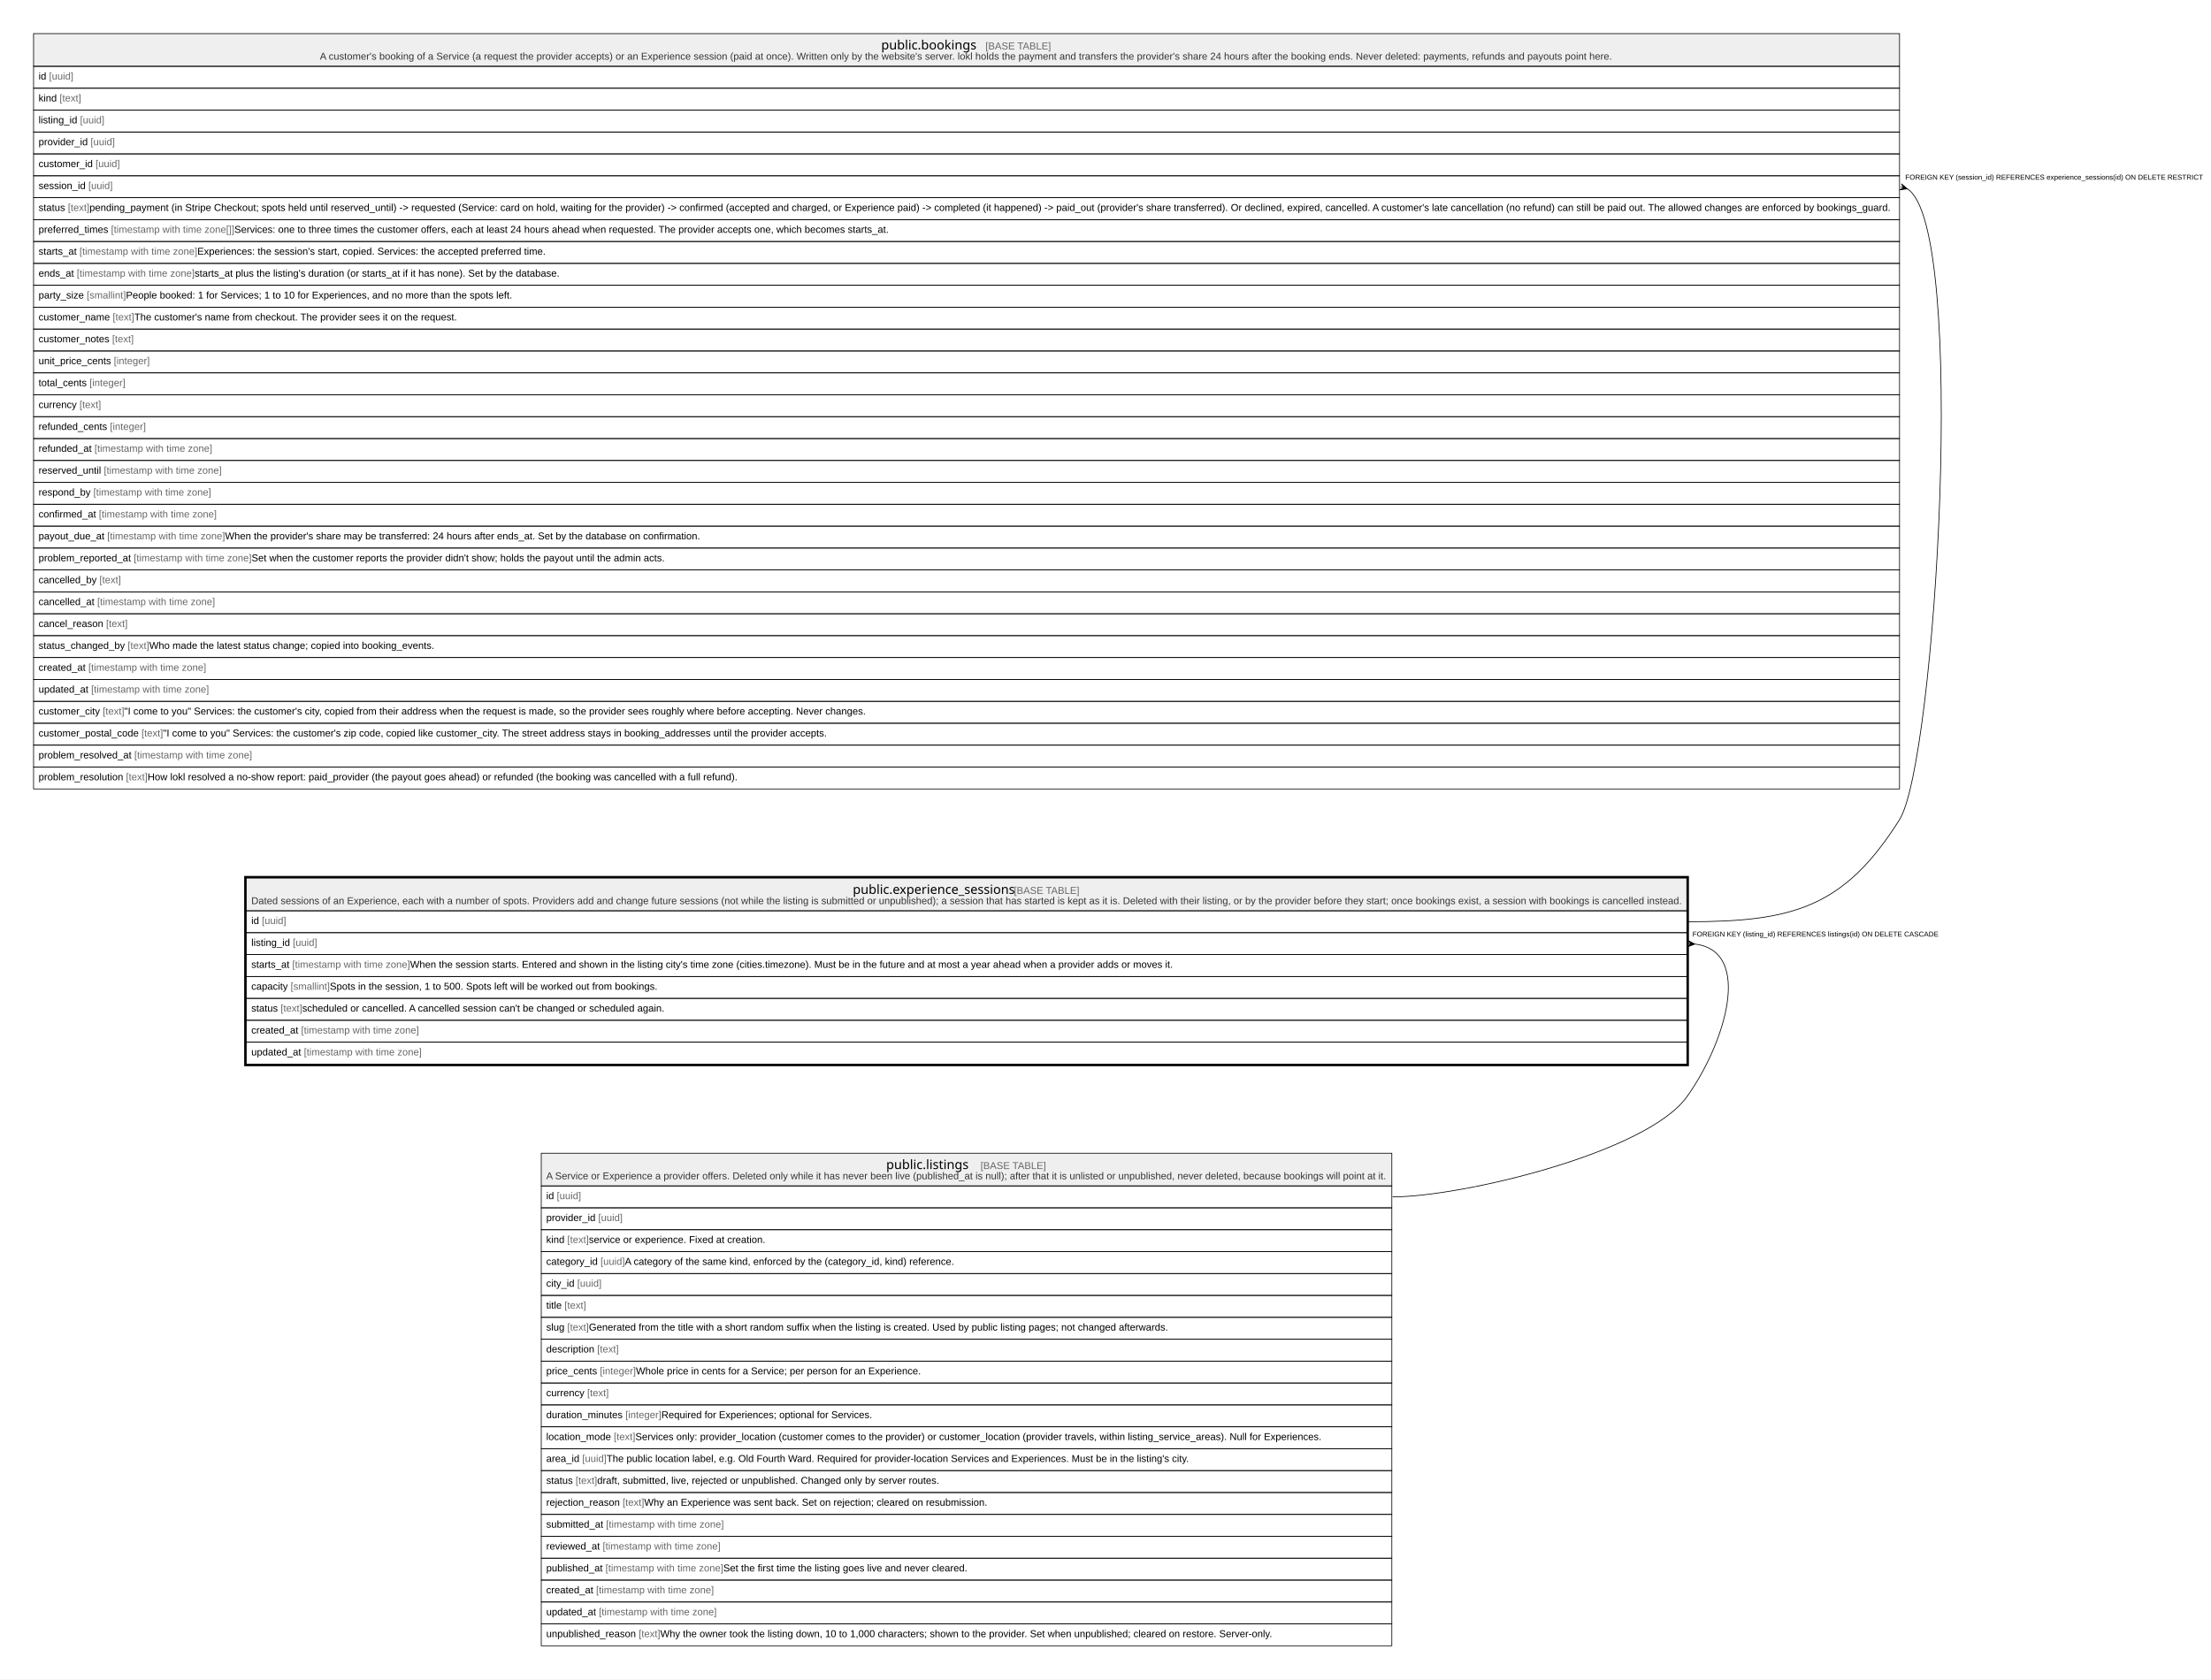
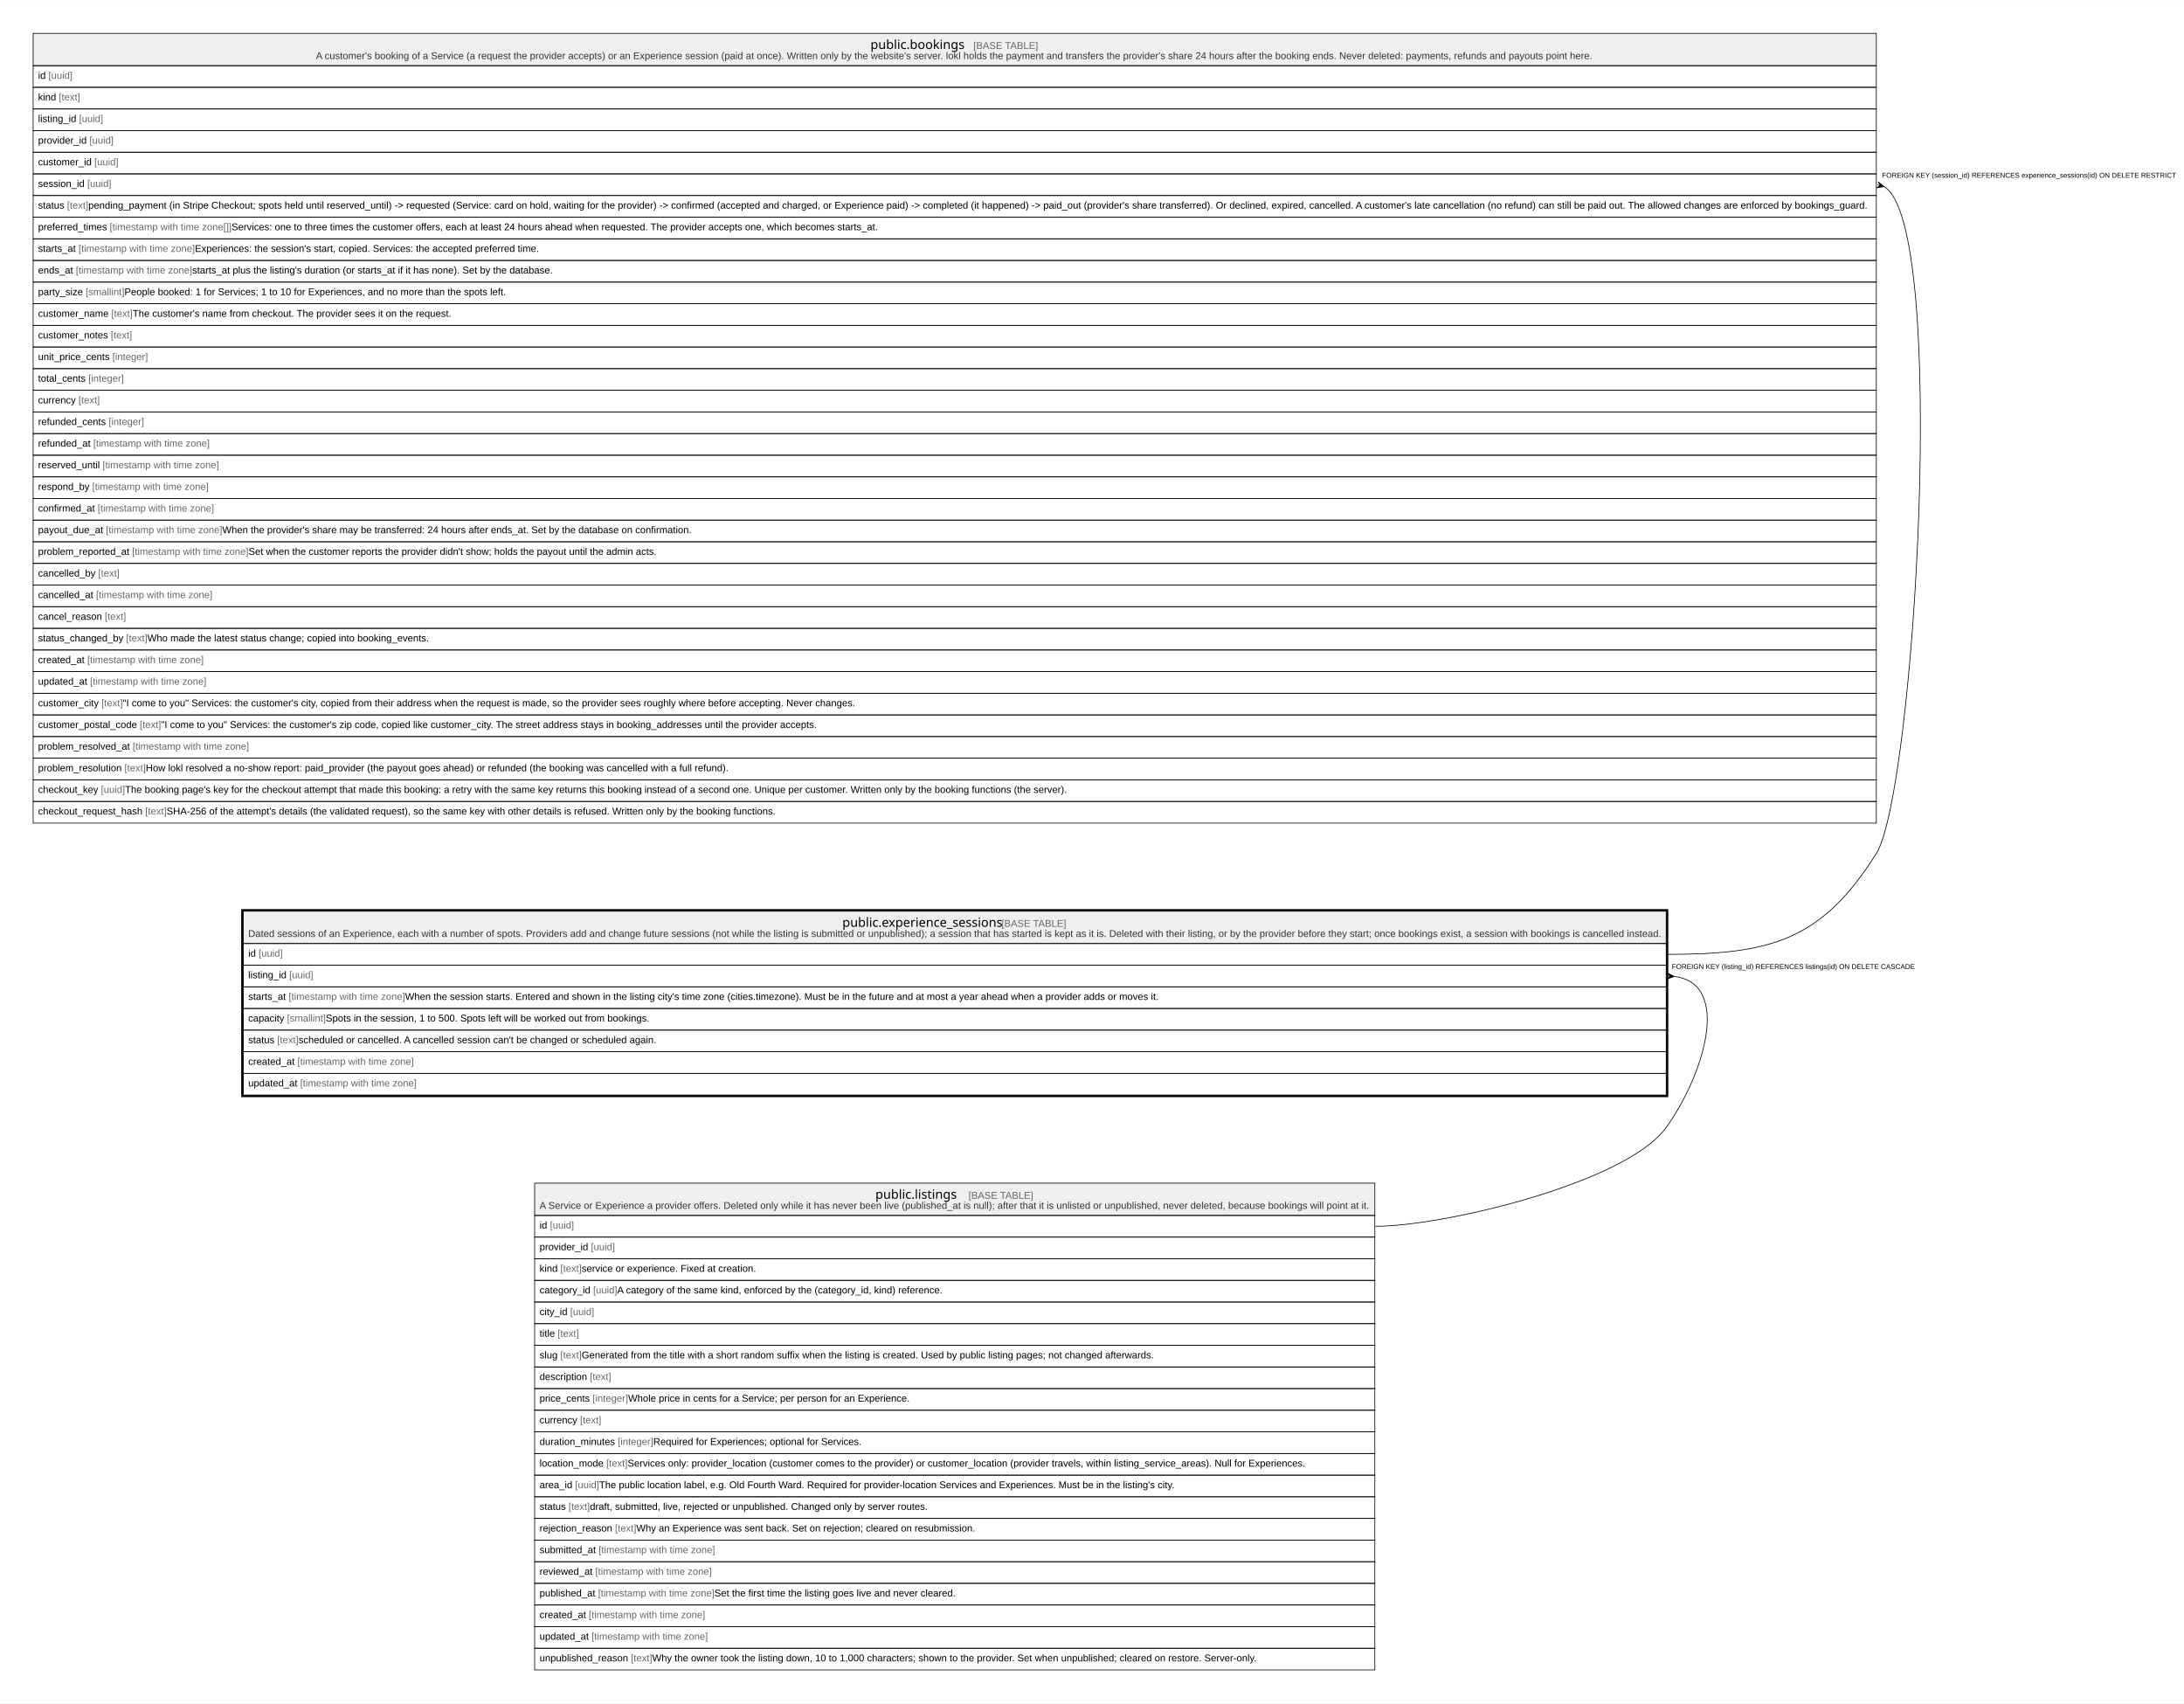
- <svg xmlns="http://www.w3.org/2000/svg" width="3109pt" height="2362pt" viewBox="0.00 0.00 3109.21 2362.00">
-   <g id="graph0" class="graph" transform="scale(1 1) rotate(0) translate(4 2358)">
-     <polygon fill="white" stroke="none" points="-4,4 -4,-2358 3105.21,-2358 3105.21,4 -4,4" />
+ <svg xmlns="http://www.w3.org/2000/svg" width="3109pt" height="2424pt" viewBox="0.00 0.00 3109.21 2423.60">
+   <g id="graph0" class="graph" transform="scale(1 1) rotate(0) translate(4 2419.6)">
+     <polygon fill="white" stroke="none" points="-4,4 -4,-2419.6 3105.21,-2419.6 3105.21,4 -4,4" />
    <g id="node1" class="node">
      <polygon fill="#efefef" stroke="none" points="342.39,-1077 342.39,-1123 2368.02,-1123 2368.02,-1077 342.39,-1077" />
      <polygon fill="none" stroke="black" points="342.39,-1077 342.39,-1123 2368.02,-1123 2368.02,-1077 342.39,-1077" />
      <text text-anchor="start" x="1195.24" y="-1100.8" font-family="Arial Bold" font-size="18.00">public.experience_sessions</text>
      <text text-anchor="start" x="1390.68" y="-1100.8" font-family="Arial" font-size="14.00">    </text>
      <text text-anchor="start" x="1421.8" y="-1100.8" font-family="Arial" font-size="14.00" fill="#666666">[BASE TABLE]</text>
      <text text-anchor="start" x="349.39" y="-1086.4" font-family="Arial" font-size="14.00" fill="#333333">Dated sessions of an Experience, each with a number of spots. Providers add and change future sessions (not while the listing is submitted or unpublished); a session that has started is kept as it is. Deleted with their listing, or by the provider before they start; once bookings exist, a session with bookings is cancelled instead.</text>
      <polygon fill="none" stroke="black" points="342.39,-1046.2 342.39,-1077 2368.02,-1077 2368.02,-1046.2 342.39,-1046.2" />
      <text text-anchor="start" x="349.39" y="-1058.4" font-family="Arial" font-size="14.00">id </text>
      <text text-anchor="start" x="364.17" y="-1058.4" font-family="Arial" font-size="14.00" fill="#666666">[uuid]</text>
      <polygon fill="none" stroke="black" points="342.39,-1015.4 342.39,-1046.2 2368.02,-1046.2 2368.02,-1015.4 342.39,-1015.4" />
      <text text-anchor="start" x="349.39" y="-1027.6" font-family="Arial" font-size="14.00">listing_id </text>
      <text text-anchor="start" x="407.75" y="-1027.6" font-family="Arial" font-size="14.00" fill="#666666">[uuid]</text>
      <polygon fill="none" stroke="black" points="342.39,-984.6 342.39,-1015.4 2368.02,-1015.4 2368.02,-984.6 342.39,-984.6" />
      <text text-anchor="start" x="349.39" y="-996.8" font-family="Arial" font-size="14.00">starts_at </text>
      <text text-anchor="start" x="406.96" y="-996.8" font-family="Arial" font-size="14.00" fill="#666666">[timestamp with time zone]</text>
      <text text-anchor="start" x="572.69" y="-996.8" font-family="Arial" font-size="14.00"> When the session starts. Entered and shown in the listing city's time zone (cities.timezone). Must be in the future and at most a year ahead when a provider adds or moves it.</text>
      <polygon fill="none" stroke="black" points="342.39,-953.8 342.39,-984.6 2368.02,-984.6 2368.02,-953.8 342.39,-953.8" />
      <text text-anchor="start" x="349.39" y="-966" font-family="Arial" font-size="14.00">capacity </text>
      <text text-anchor="start" x="404.63" y="-966" font-family="Arial" font-size="14.00" fill="#666666">[smallint]</text>
      <text text-anchor="start" x="459.87" y="-966" font-family="Arial" font-size="14.00"> Spots in the session, 1 to 500. Spots left will be worked out from bookings.</text>
      <polygon fill="none" stroke="black" points="342.39,-923 342.39,-953.8 2368.02,-953.8 2368.02,-923 342.39,-923" />
      <text text-anchor="start" x="349.39" y="-935.2" font-family="Arial" font-size="14.00">status </text>
      <text text-anchor="start" x="390.63" y="-935.2" font-family="Arial" font-size="14.00" fill="#666666">[text]</text>
      <text text-anchor="start" x="420.97" y="-935.2" font-family="Arial" font-size="14.00"> scheduled or cancelled. A cancelled session can't be changed or scheduled again.</text>
      <polygon fill="none" stroke="black" points="342.39,-892.2 342.39,-923 2368.02,-923 2368.02,-892.2 342.39,-892.2" />
      <text text-anchor="start" x="349.39" y="-904.4" font-family="Arial" font-size="14.00">created_at </text>
      <text text-anchor="start" x="419.43" y="-904.4" font-family="Arial" font-size="14.00" fill="#666666">[timestamp with time zone]</text>
      <polygon fill="none" stroke="black" points="342.39,-861.4 342.39,-892.2 2368.02,-892.2 2368.02,-861.4 342.39,-861.4" />
      <text text-anchor="start" x="349.39" y="-873.6" font-family="Arial" font-size="14.00">updated_at </text>
      <text text-anchor="start" x="423.34" y="-873.6" font-family="Arial" font-size="14.00" fill="#666666">[timestamp with time zone]</text>
      <polygon fill="none" stroke="black" stroke-width="3" points="340.89,-859.9 340.89,-1124.5 2369.52,-1124.5 2369.52,-859.9 340.89,-859.9" />
    </g>
    <g id="node3" class="node">
      <polygon fill="#efefef" stroke="none" points="757.15,-690 757.15,-736 1953.26,-736 1953.26,-690 757.15,-690" />
      <polygon fill="none" stroke="black" points="757.15,-690 757.15,-736 1953.26,-736 1953.26,-690 757.15,-690" />
      <text text-anchor="start" x="1242.21" y="-713.8" font-family="Arial Bold" font-size="18.00">public.listings</text>
      <text text-anchor="start" x="1343.71" y="-713.8" font-family="Arial" font-size="14.00">    </text>
      <text text-anchor="start" x="1374.83" y="-713.8" font-family="Arial" font-size="14.00" fill="#666666">[BASE TABLE]</text>
      <text text-anchor="start" x="764.15" y="-699.4" font-family="Arial" font-size="14.00" fill="#333333">A Service or Experience a provider offers. Deleted only while it has never been live (published_at is null); after that it is unlisted or unpublished, never deleted, because bookings will point at it.</text>
      <polygon fill="none" stroke="black" points="757.15,-659.2 757.15,-690 1953.26,-690 1953.26,-659.2 757.15,-659.2" />
      <text text-anchor="start" x="764.15" y="-671.4" font-family="Arial" font-size="14.00">id </text>
      <text text-anchor="start" x="778.94" y="-671.4" font-family="Arial" font-size="14.00" fill="#666666">[uuid]</text>
      <polygon fill="none" stroke="black" points="757.15,-628.4 757.15,-659.2 1953.26,-659.2 1953.26,-628.4 757.15,-628.4" />
      <text text-anchor="start" x="764.15" y="-640.6" font-family="Arial" font-size="14.00">provider_id </text>
      <text text-anchor="start" x="837.3" y="-640.6" font-family="Arial" font-size="14.00" fill="#666666">[uuid]</text>
      <polygon fill="none" stroke="black" points="757.15,-597.6 757.15,-628.4 1953.26,-628.4 1953.26,-597.6 757.15,-597.6" />
      <text text-anchor="start" x="764.15" y="-609.8" font-family="Arial" font-size="14.00">kind </text>
      <text text-anchor="start" x="793.72" y="-609.8" font-family="Arial" font-size="14.00" fill="#666666">[text]</text>
      <text text-anchor="start" x="824.07" y="-609.8" font-family="Arial" font-size="14.00"> service or experience. Fixed at creation.</text>
      <polygon fill="none" stroke="black" points="757.15,-566.8 757.15,-597.6 1953.26,-597.6 1953.26,-566.8 757.15,-566.8" />
      <text text-anchor="start" x="764.15" y="-579" font-family="Arial" font-size="14.00">category_id </text>
      <text text-anchor="start" x="840.42" y="-579" font-family="Arial" font-size="14.00" fill="#666666">[uuid]</text>
      <text text-anchor="start" x="874.67" y="-579" font-family="Arial" font-size="14.00"> A category of the same kind, enforced by the (category_id, kind) reference.</text>
      <polygon fill="none" stroke="black" points="757.15,-536 757.15,-566.8 1953.26,-566.8 1953.26,-536 757.15,-536" />
      <text text-anchor="start" x="764.15" y="-548.2" font-family="Arial" font-size="14.00">city_id </text>
      <text text-anchor="start" x="807.72" y="-548.2" font-family="Arial" font-size="14.00" fill="#666666">[uuid]</text>
      <polygon fill="none" stroke="black" points="757.15,-505.2 757.15,-536 1953.26,-536 1953.26,-505.2 757.15,-505.2" />
      <text text-anchor="start" x="764.15" y="-517.4" font-family="Arial" font-size="14.00">title </text>
      <text text-anchor="start" x="789.83" y="-517.4" font-family="Arial" font-size="14.00" fill="#666666">[text]</text>
      <polygon fill="none" stroke="black" points="757.15,-474.4 757.15,-505.2 1953.26,-505.2 1953.26,-474.4 757.15,-474.4" />
      <text text-anchor="start" x="764.15" y="-486.6" font-family="Arial" font-size="14.00">slug </text>
      <text text-anchor="start" x="793.72" y="-486.6" font-family="Arial" font-size="14.00" fill="#666666">[text]</text>
      <text text-anchor="start" x="824.07" y="-486.6" font-family="Arial" font-size="14.00"> Generated from the title with a short random suffix when the listing is created. Used by public listing pages; not changed afterwards.</text>
      <polygon fill="none" stroke="black" points="757.15,-443.6 757.15,-474.4 1953.26,-474.4 1953.26,-443.6 757.15,-443.6" />
      <text text-anchor="start" x="764.15" y="-455.8" font-family="Arial" font-size="14.00">description </text>
      <text text-anchor="start" x="835.74" y="-455.8" font-family="Arial" font-size="14.00" fill="#666666">[text]</text>
      <polygon fill="none" stroke="black" points="757.15,-412.8 757.15,-443.6 1953.26,-443.6 1953.26,-412.8 757.15,-412.8" />
      <text text-anchor="start" x="764.15" y="-425" font-family="Arial" font-size="14.00">price_cents </text>
      <text text-anchor="start" x="839.63" y="-425" font-family="Arial" font-size="14.00" fill="#666666">[integer]</text>
      <text text-anchor="start" x="890.22" y="-425" font-family="Arial" font-size="14.00"> Whole price in cents for a Service; per person for an Experience.</text>
      <polygon fill="none" stroke="black" points="757.15,-382 757.15,-412.8 1953.26,-412.8 1953.26,-382 757.15,-382" />
      <text text-anchor="start" x="764.15" y="-394.2" font-family="Arial" font-size="14.00">currency </text>
      <text text-anchor="start" x="821.72" y="-394.2" font-family="Arial" font-size="14.00" fill="#666666">[text]</text>
      <polygon fill="none" stroke="black" points="757.15,-351.2 757.15,-382 1953.26,-382 1953.26,-351.2 757.15,-351.2" />
      <text text-anchor="start" x="764.15" y="-363.4" font-family="Arial" font-size="14.00">duration_minutes </text>
      <text text-anchor="start" x="875.44" y="-363.4" font-family="Arial" font-size="14.00" fill="#666666">[integer]</text>
      <text text-anchor="start" x="926.03" y="-363.4" font-family="Arial" font-size="14.00"> Required for Experiences; optional for Services.</text>
      <polygon fill="none" stroke="black" points="757.15,-320.4 757.15,-351.2 1953.26,-351.2 1953.26,-320.4 757.15,-320.4" />
      <text text-anchor="start" x="764.15" y="-332.6" font-family="Arial" font-size="14.00">location_mode </text>
      <text text-anchor="start" x="859.1" y="-332.6" font-family="Arial" font-size="14.00" fill="#666666">[text]</text>
      <text text-anchor="start" x="889.45" y="-332.6" font-family="Arial" font-size="14.00"> Services only: provider_location (customer comes to the provider) or customer_location (provider travels, within listing_service_areas). Null for Experiences.</text>
      <polygon fill="none" stroke="black" points="757.15,-289.6 757.15,-320.4 1953.26,-320.4 1953.26,-289.6 757.15,-289.6" />
      <text text-anchor="start" x="764.15" y="-301.8" font-family="Arial" font-size="14.00">area_id </text>
      <text text-anchor="start" x="814.74" y="-301.8" font-family="Arial" font-size="14.00" fill="#666666">[uuid]</text>
      <text text-anchor="start" x="848.99" y="-301.8" font-family="Arial" font-size="14.00"> The public location label, e.g. Old Fourth Ward. Required for provider-location Services and Experiences. Must be in the listing's city.</text>
      <polygon fill="none" stroke="black" points="757.15,-258.8 757.15,-289.6 1953.26,-289.6 1953.26,-258.8 757.15,-258.8" />
      <text text-anchor="start" x="764.15" y="-271" font-family="Arial" font-size="14.00">status </text>
      <text text-anchor="start" x="805.39" y="-271" font-family="Arial" font-size="14.00" fill="#666666">[text]</text>
      <text text-anchor="start" x="835.74" y="-271" font-family="Arial" font-size="14.00"> draft, submitted, live, rejected or unpublished. Changed only by server routes.</text>
      <polygon fill="none" stroke="black" points="757.15,-228 757.15,-258.8 1953.26,-258.8 1953.26,-228 757.15,-228" />
      <text text-anchor="start" x="764.15" y="-240.2" font-family="Arial" font-size="14.00">rejection_reason </text>
      <text text-anchor="start" x="871.55" y="-240.2" font-family="Arial" font-size="14.00" fill="#666666">[text]</text>
      <text text-anchor="start" x="901.9" y="-240.2" font-family="Arial" font-size="14.00"> Why an Experience was sent back. Set on rejection; cleared on resubmission.</text>
      <polygon fill="none" stroke="black" points="757.15,-197.2 757.15,-228 1953.26,-228 1953.26,-197.2 757.15,-197.2" />
      <text text-anchor="start" x="764.15" y="-209.4" font-family="Arial" font-size="14.00">submitted_at </text>
      <text text-anchor="start" x="848.2" y="-209.4" font-family="Arial" font-size="14.00" fill="#666666">[timestamp with time zone]</text>
      <polygon fill="none" stroke="black" points="757.15,-166.4 757.15,-197.2 1953.26,-197.2 1953.26,-166.4 757.15,-166.4" />
      <text text-anchor="start" x="764.15" y="-178.6" font-family="Arial" font-size="14.00">reviewed_at </text>
      <text text-anchor="start" x="843.53" y="-178.6" font-family="Arial" font-size="14.00" fill="#666666">[timestamp with time zone]</text>
      <polygon fill="none" stroke="black" points="757.15,-135.6 757.15,-166.4 1953.26,-166.4 1953.26,-135.6 757.15,-135.6" />
      <text text-anchor="start" x="764.15" y="-147.8" font-family="Arial" font-size="14.00">published_at </text>
      <text text-anchor="start" x="847.44" y="-147.8" font-family="Arial" font-size="14.00" fill="#666666">[timestamp with time zone]</text>
      <text text-anchor="start" x="1013.16" y="-147.8" font-family="Arial" font-size="14.00"> Set the first time the listing goes live and never cleared.</text>
      <polygon fill="none" stroke="black" points="757.15,-104.8 757.15,-135.6 1953.26,-135.6 1953.26,-104.8 757.15,-104.8" />
      <text text-anchor="start" x="764.15" y="-117" font-family="Arial" font-size="14.00">created_at </text>
      <text text-anchor="start" x="834.2" y="-117" font-family="Arial" font-size="14.00" fill="#666666">[timestamp with time zone]</text>
      <polygon fill="none" stroke="black" points="757.15,-74 757.15,-104.8 1953.26,-104.8 1953.26,-74 757.15,-74" />
      <text text-anchor="start" x="764.15" y="-86.2" font-family="Arial" font-size="14.00">updated_at </text>
      <text text-anchor="start" x="838.11" y="-86.2" font-family="Arial" font-size="14.00" fill="#666666">[timestamp with time zone]</text>
      <polygon fill="none" stroke="black" points="757.15,-43.2 757.15,-74 1953.26,-74 1953.26,-43.2 757.15,-43.2" />
      <text text-anchor="start" x="764.15" y="-55.4" font-family="Arial" font-size="14.00">unpublished_reason </text>
      <text text-anchor="start" x="894.14" y="-55.4" font-family="Arial" font-size="14.00" fill="#666666">[text]</text>
      <text text-anchor="start" x="924.49" y="-55.4" font-family="Arial" font-size="14.00"> Why the owner took the listing down, 10 to 1,000 characters; shown to the provider. Set when unpublished; cleared on restore. Server-only.</text>
    </g>
    <g id="edge2" class="edge">
      <path fill="none" stroke="black" d="M2379.38,-1030.21C2461.71,-1020.39 2421.87,-890.01 2368.02,-815.2 2311.29,-736.39 2051.37,-674.6 1954.26,-674.6" />
      <polygon fill="black" stroke="black" points="2379.34,-1030.21 2369.1,-1026.29 2374.02,-1030.52 2369.69,-1030.76 2369.69,-1030.76 2369.69,-1030.76 2374.02,-1030.52 2369.61,-1035.27 2379.34,-1030.21" />
      <text text-anchor="start" x="2376.02" y="-1040.8" font-family="Arial" font-size="10.00">FOREIGN KEY (listing_id) REFERENCES listings(id) ON DELETE CASCADE</text>
    </g>
    <g id="node2" class="node">
-       <polygon fill="#efefef" stroke="none" points="43.2,-2264.8 43.2,-2310.8 2667.21,-2310.8 2667.21,-2264.8 43.2,-2264.8" />
-       <polygon fill="none" stroke="black" points="43.2,-2264.8 43.2,-2310.8 2667.21,-2310.8 2667.21,-2264.8 43.2,-2264.8" />
-       <text text-anchor="start" x="1235.21" y="-2288.6" font-family="Arial Bold" font-size="18.00">public.bookings</text>
-       <text text-anchor="start" x="1350.71" y="-2288.6" font-family="Arial" font-size="14.00">    </text>
-       <text text-anchor="start" x="1381.83" y="-2288.6" font-family="Arial" font-size="14.00" fill="#666666">[BASE TABLE]</text>
-       <text text-anchor="start" x="445.76" y="-2274.2" font-family="Arial" font-size="14.00" fill="#333333">A customer's booking of a Service (a request the provider accepts) or an Experience session (paid at once). Written only by the website's server. lokl holds the payment and transfers the provider's share 24 hours after the booking ends. Never deleted: payments, refunds and payouts point here.</text>
+       <polygon fill="#efefef" stroke="none" points="43.2,-2326.4 43.2,-2372.4 2667.21,-2372.4 2667.21,-2326.4 43.2,-2326.4" />
+       <polygon fill="none" stroke="black" points="43.2,-2326.4 43.2,-2372.4 2667.21,-2372.4 2667.21,-2326.4 43.2,-2326.4" />
+       <text text-anchor="start" x="1235.21" y="-2350.2" font-family="Arial Bold" font-size="18.00">public.bookings</text>
+       <text text-anchor="start" x="1350.71" y="-2350.2" font-family="Arial" font-size="14.00">    </text>
+       <text text-anchor="start" x="1381.83" y="-2350.2" font-family="Arial" font-size="14.00" fill="#666666">[BASE TABLE]</text>
+       <text text-anchor="start" x="445.76" y="-2335.8" font-family="Arial" font-size="14.00" fill="#333333">A customer's booking of a Service (a request the provider accepts) or an Experience session (paid at once). Written only by the website's server. lokl holds the payment and transfers the provider's share 24 hours after the booking ends. Never deleted: payments, refunds and payouts point here.</text>
+       <polygon fill="none" stroke="black" points="43.2,-2295.6 43.2,-2326.4 2667.21,-2326.4 2667.21,-2295.6 43.2,-2295.6" />
+       <text text-anchor="start" x="50.2" y="-2307.8" font-family="Arial" font-size="14.00">id </text>
+       <text text-anchor="start" x="64.99" y="-2307.8" font-family="Arial" font-size="14.00" fill="#666666">[uuid]</text>
+       <polygon fill="none" stroke="black" points="43.2,-2264.8 43.2,-2295.6 2667.21,-2295.6 2667.21,-2264.8 43.2,-2264.8" />
+       <text text-anchor="start" x="50.2" y="-2277" font-family="Arial" font-size="14.00">kind </text>
+       <text text-anchor="start" x="79.77" y="-2277" font-family="Arial" font-size="14.00" fill="#666666">[text]</text>
      <polygon fill="none" stroke="black" points="43.2,-2234 43.2,-2264.8 2667.21,-2264.8 2667.21,-2234 43.2,-2234" />
-       <text text-anchor="start" x="50.2" y="-2246.2" font-family="Arial" font-size="14.00">id </text>
-       <text text-anchor="start" x="64.99" y="-2246.2" font-family="Arial" font-size="14.00" fill="#666666">[uuid]</text>
+       <text text-anchor="start" x="50.2" y="-2246.2" font-family="Arial" font-size="14.00">listing_id </text>
+       <text text-anchor="start" x="108.57" y="-2246.2" font-family="Arial" font-size="14.00" fill="#666666">[uuid]</text>
      <polygon fill="none" stroke="black" points="43.2,-2203.2 43.2,-2234 2667.21,-2234 2667.21,-2203.2 43.2,-2203.2" />
-       <text text-anchor="start" x="50.2" y="-2215.4" font-family="Arial" font-size="14.00">kind </text>
-       <text text-anchor="start" x="79.77" y="-2215.4" font-family="Arial" font-size="14.00" fill="#666666">[text]</text>
+       <text text-anchor="start" x="50.2" y="-2215.4" font-family="Arial" font-size="14.00">provider_id </text>
+       <text text-anchor="start" x="123.35" y="-2215.4" font-family="Arial" font-size="14.00" fill="#666666">[uuid]</text>
      <polygon fill="none" stroke="black" points="43.2,-2172.4 43.2,-2203.2 2667.21,-2203.2 2667.21,-2172.4 43.2,-2172.4" />
-       <text text-anchor="start" x="50.2" y="-2184.6" font-family="Arial" font-size="14.00">listing_id </text>
-       <text text-anchor="start" x="108.57" y="-2184.6" font-family="Arial" font-size="14.00" fill="#666666">[uuid]</text>
+       <text text-anchor="start" x="50.2" y="-2184.6" font-family="Arial" font-size="14.00">customer_id </text>
+       <text text-anchor="start" x="130.34" y="-2184.6" font-family="Arial" font-size="14.00" fill="#666666">[uuid]</text>
      <polygon fill="none" stroke="black" points="43.2,-2141.6 43.2,-2172.4 2667.21,-2172.4 2667.21,-2141.6 43.2,-2141.6" />
-       <text text-anchor="start" x="50.2" y="-2153.8" font-family="Arial" font-size="14.00">provider_id </text>
-       <text text-anchor="start" x="123.35" y="-2153.8" font-family="Arial" font-size="14.00" fill="#666666">[uuid]</text>
+       <text text-anchor="start" x="50.2" y="-2153.8" font-family="Arial" font-size="14.00">session_id </text>
+       <text text-anchor="start" x="120.24" y="-2153.8" font-family="Arial" font-size="14.00" fill="#666666">[uuid]</text>
      <polygon fill="none" stroke="black" points="43.2,-2110.8 43.2,-2141.6 2667.21,-2141.6 2667.21,-2110.8 43.2,-2110.8" />
-       <text text-anchor="start" x="50.2" y="-2123" font-family="Arial" font-size="14.00">customer_id </text>
-       <text text-anchor="start" x="130.34" y="-2123" font-family="Arial" font-size="14.00" fill="#666666">[uuid]</text>
+       <text text-anchor="start" x="50.2" y="-2123" font-family="Arial" font-size="14.00">status </text>
+       <text text-anchor="start" x="91.44" y="-2123" font-family="Arial" font-size="14.00" fill="#666666">[text]</text>
+       <text text-anchor="start" x="121.79" y="-2123" font-family="Arial" font-size="14.00"> pending_payment (in Stripe Checkout; spots held until reserved_until) -&gt; requested (Service: card on hold, waiting for the provider) -&gt; confirmed (accepted and charged, or Experience paid) -&gt; completed (it happened) -&gt; paid_out (provider's share transferred). Or declined, expired, cancelled. A customer's late cancellation (no refund) can still be paid out. The allowed changes are enforced by bookings_guard.</text>
      <polygon fill="none" stroke="black" points="43.2,-2080 43.2,-2110.8 2667.21,-2110.8 2667.21,-2080 43.2,-2080" />
-       <text text-anchor="start" x="50.2" y="-2092.2" font-family="Arial" font-size="14.00">session_id </text>
-       <text text-anchor="start" x="120.24" y="-2092.2" font-family="Arial" font-size="14.00" fill="#666666">[uuid]</text>
+       <text text-anchor="start" x="50.2" y="-2092.2" font-family="Arial" font-size="14.00">preferred_times </text>
+       <text text-anchor="start" x="152.13" y="-2092.2" font-family="Arial" font-size="14.00" fill="#666666">[timestamp with time zone[]]</text>
+       <text text-anchor="start" x="325.63" y="-2092.2" font-family="Arial" font-size="14.00"> Services: one to three times the customer offers, each at least 24 hours ahead when requested. The provider accepts one, which becomes starts_at.</text>
      <polygon fill="none" stroke="black" points="43.2,-2049.2 43.2,-2080 2667.21,-2080 2667.21,-2049.2 43.2,-2049.2" />
-       <text text-anchor="start" x="50.2" y="-2061.4" font-family="Arial" font-size="14.00">status </text>
-       <text text-anchor="start" x="91.44" y="-2061.4" font-family="Arial" font-size="14.00" fill="#666666">[text]</text>
-       <text text-anchor="start" x="121.79" y="-2061.4" font-family="Arial" font-size="14.00"> pending_payment (in Stripe Checkout; spots held until reserved_until) -&gt; requested (Service: card on hold, waiting for the provider) -&gt; confirmed (accepted and charged, or Experience paid) -&gt; completed (it happened) -&gt; paid_out (provider's share transferred). Or declined, expired, cancelled. A customer's late cancellation (no refund) can still be paid out. The allowed changes are enforced by bookings_guard.</text>
+       <text text-anchor="start" x="50.2" y="-2061.4" font-family="Arial" font-size="14.00">starts_at </text>
+       <text text-anchor="start" x="107.78" y="-2061.4" font-family="Arial" font-size="14.00" fill="#666666">[timestamp with time zone]</text>
+       <text text-anchor="start" x="273.5" y="-2061.4" font-family="Arial" font-size="14.00"> Experiences: the session's start, copied. Services: the accepted preferred time.</text>
      <polygon fill="none" stroke="black" points="43.2,-2018.4 43.2,-2049.2 2667.21,-2049.2 2667.21,-2018.4 43.2,-2018.4" />
-       <text text-anchor="start" x="50.2" y="-2030.6" font-family="Arial" font-size="14.00">preferred_times </text>
-       <text text-anchor="start" x="152.13" y="-2030.6" font-family="Arial" font-size="14.00" fill="#666666">[timestamp with time zone[]]</text>
-       <text text-anchor="start" x="325.63" y="-2030.6" font-family="Arial" font-size="14.00"> Services: one to three times the customer offers, each at least 24 hours ahead when requested. The provider accepts one, which becomes starts_at.</text>
+       <text text-anchor="start" x="50.2" y="-2030.6" font-family="Arial" font-size="14.00">ends_at </text>
+       <text text-anchor="start" x="103.91" y="-2030.6" font-family="Arial" font-size="14.00" fill="#666666">[timestamp with time zone]</text>
+       <text text-anchor="start" x="269.63" y="-2030.6" font-family="Arial" font-size="14.00"> starts_at plus the listing's duration (or starts_at if it has none). Set by the database.</text>
      <polygon fill="none" stroke="black" points="43.2,-1987.6 43.2,-2018.4 2667.21,-2018.4 2667.21,-1987.6 43.2,-1987.6" />
-       <text text-anchor="start" x="50.2" y="-1999.8" font-family="Arial" font-size="14.00">starts_at </text>
-       <text text-anchor="start" x="107.78" y="-1999.8" font-family="Arial" font-size="14.00" fill="#666666">[timestamp with time zone]</text>
-       <text text-anchor="start" x="273.5" y="-1999.8" font-family="Arial" font-size="14.00"> Experiences: the session's start, copied. Services: the accepted preferred time.</text>
+       <text text-anchor="start" x="50.2" y="-1999.8" font-family="Arial" font-size="14.00">party_size </text>
+       <text text-anchor="start" x="117.9" y="-1999.8" font-family="Arial" font-size="14.00" fill="#666666">[smallint]</text>
+       <text text-anchor="start" x="173.13" y="-1999.8" font-family="Arial" font-size="14.00"> People booked: 1 for Services; 1 to 10 for Experiences, and no more than the spots left.</text>
      <polygon fill="none" stroke="black" points="43.2,-1956.8 43.2,-1987.6 2667.21,-1987.6 2667.21,-1956.8 43.2,-1956.8" />
-       <text text-anchor="start" x="50.2" y="-1969" font-family="Arial" font-size="14.00">ends_at </text>
-       <text text-anchor="start" x="103.91" y="-1969" font-family="Arial" font-size="14.00" fill="#666666">[timestamp with time zone]</text>
-       <text text-anchor="start" x="269.63" y="-1969" font-family="Arial" font-size="14.00"> starts_at plus the listing's duration (or starts_at if it has none). Set by the database.</text>
+       <text text-anchor="start" x="50.2" y="-1969" font-family="Arial" font-size="14.00">customer_name </text>
+       <text text-anchor="start" x="154.47" y="-1969" font-family="Arial" font-size="14.00" fill="#666666">[text]</text>
+       <text text-anchor="start" x="184.81" y="-1969" font-family="Arial" font-size="14.00"> The customer's name from checkout. The provider sees it on the request.</text>
      <polygon fill="none" stroke="black" points="43.2,-1926 43.2,-1956.8 2667.21,-1956.8 2667.21,-1926 43.2,-1926" />
-       <text text-anchor="start" x="50.2" y="-1938.2" font-family="Arial" font-size="14.00">party_size </text>
-       <text text-anchor="start" x="117.9" y="-1938.2" font-family="Arial" font-size="14.00" fill="#666666">[smallint]</text>
-       <text text-anchor="start" x="173.13" y="-1938.2" font-family="Arial" font-size="14.00"> People booked: 1 for Services; 1 to 10 for Experiences, and no more than the spots left.</text>
+       <text text-anchor="start" x="50.2" y="-1938.2" font-family="Arial" font-size="14.00">customer_notes </text>
+       <text text-anchor="start" x="153.7" y="-1938.2" font-family="Arial" font-size="14.00" fill="#666666">[text]</text>
      <polygon fill="none" stroke="black" points="43.2,-1895.2 43.2,-1926 2667.21,-1926 2667.21,-1895.2 43.2,-1895.2" />
-       <text text-anchor="start" x="50.2" y="-1907.4" font-family="Arial" font-size="14.00">customer_name </text>
-       <text text-anchor="start" x="154.47" y="-1907.4" font-family="Arial" font-size="14.00" fill="#666666">[text]</text>
-       <text text-anchor="start" x="184.81" y="-1907.4" font-family="Arial" font-size="14.00"> The customer's name from checkout. The provider sees it on the request.</text>
+       <text text-anchor="start" x="50.2" y="-1907.4" font-family="Arial" font-size="14.00">unit_price_cents </text>
+       <text text-anchor="start" x="156.04" y="-1907.4" font-family="Arial" font-size="14.00" fill="#666666">[integer]</text>
      <polygon fill="none" stroke="black" points="43.2,-1864.4 43.2,-1895.2 2667.21,-1895.2 2667.21,-1864.4 43.2,-1864.4" />
-       <text text-anchor="start" x="50.2" y="-1876.6" font-family="Arial" font-size="14.00">customer_notes </text>
-       <text text-anchor="start" x="153.7" y="-1876.6" font-family="Arial" font-size="14.00" fill="#666666">[text]</text>
+       <text text-anchor="start" x="50.2" y="-1876.6" font-family="Arial" font-size="14.00">total_cents </text>
+       <text text-anchor="start" x="121.8" y="-1876.6" font-family="Arial" font-size="14.00" fill="#666666">[integer]</text>
      <polygon fill="none" stroke="black" points="43.2,-1833.6 43.2,-1864.4 2667.21,-1864.4 2667.21,-1833.6 43.2,-1833.6" />
-       <text text-anchor="start" x="50.2" y="-1845.8" font-family="Arial" font-size="14.00">unit_price_cents </text>
-       <text text-anchor="start" x="156.04" y="-1845.8" font-family="Arial" font-size="14.00" fill="#666666">[integer]</text>
+       <text text-anchor="start" x="50.2" y="-1845.8" font-family="Arial" font-size="14.00">currency </text>
+       <text text-anchor="start" x="107.77" y="-1845.8" font-family="Arial" font-size="14.00" fill="#666666">[text]</text>
      <polygon fill="none" stroke="black" points="43.2,-1802.8 43.2,-1833.6 2667.21,-1833.6 2667.21,-1802.8 43.2,-1802.8" />
-       <text text-anchor="start" x="50.2" y="-1815" font-family="Arial" font-size="14.00">total_cents </text>
-       <text text-anchor="start" x="121.8" y="-1815" font-family="Arial" font-size="14.00" fill="#666666">[integer]</text>
+       <text text-anchor="start" x="50.2" y="-1815" font-family="Arial" font-size="14.00">refunded_cents </text>
+       <text text-anchor="start" x="150.61" y="-1815" font-family="Arial" font-size="14.00" fill="#666666">[integer]</text>
      <polygon fill="none" stroke="black" points="43.2,-1772 43.2,-1802.8 2667.21,-1802.8 2667.21,-1772 43.2,-1772" />
-       <text text-anchor="start" x="50.2" y="-1784.2" font-family="Arial" font-size="14.00">currency </text>
-       <text text-anchor="start" x="107.77" y="-1784.2" font-family="Arial" font-size="14.00" fill="#666666">[text]</text>
+       <text text-anchor="start" x="50.2" y="-1784.2" font-family="Arial" font-size="14.00">refunded_at </text>
+       <text text-anchor="start" x="128.82" y="-1784.2" font-family="Arial" font-size="14.00" fill="#666666">[timestamp with time zone]</text>
      <polygon fill="none" stroke="black" points="43.2,-1741.2 43.2,-1772 2667.21,-1772 2667.21,-1741.2 43.2,-1741.2" />
-       <text text-anchor="start" x="50.2" y="-1753.4" font-family="Arial" font-size="14.00">refunded_cents </text>
-       <text text-anchor="start" x="150.61" y="-1753.4" font-family="Arial" font-size="14.00" fill="#666666">[integer]</text>
+       <text text-anchor="start" x="50.2" y="-1753.4" font-family="Arial" font-size="14.00">reserved_until </text>
+       <text text-anchor="start" x="142.03" y="-1753.4" font-family="Arial" font-size="14.00" fill="#666666">[timestamp with time zone]</text>
      <polygon fill="none" stroke="black" points="43.2,-1710.4 43.2,-1741.2 2667.21,-1741.2 2667.21,-1710.4 43.2,-1710.4" />
-       <text text-anchor="start" x="50.2" y="-1722.6" font-family="Arial" font-size="14.00">refunded_at </text>
-       <text text-anchor="start" x="128.82" y="-1722.6" font-family="Arial" font-size="14.00" fill="#666666">[timestamp with time zone]</text>
+       <text text-anchor="start" x="50.2" y="-1722.6" font-family="Arial" font-size="14.00">respond_by </text>
+       <text text-anchor="start" x="127.25" y="-1722.6" font-family="Arial" font-size="14.00" fill="#666666">[timestamp with time zone]</text>
      <polygon fill="none" stroke="black" points="43.2,-1679.6 43.2,-1710.4 2667.21,-1710.4 2667.21,-1679.6 43.2,-1679.6" />
-       <text text-anchor="start" x="50.2" y="-1691.8" font-family="Arial" font-size="14.00">reserved_until </text>
-       <text text-anchor="start" x="142.03" y="-1691.8" font-family="Arial" font-size="14.00" fill="#666666">[timestamp with time zone]</text>
+       <text text-anchor="start" x="50.2" y="-1691.8" font-family="Arial" font-size="14.00">confirmed_at </text>
+       <text text-anchor="start" x="135.02" y="-1691.8" font-family="Arial" font-size="14.00" fill="#666666">[timestamp with time zone]</text>
      <polygon fill="none" stroke="black" points="43.2,-1648.8 43.2,-1679.6 2667.21,-1679.6 2667.21,-1648.8 43.2,-1648.8" />
-       <text text-anchor="start" x="50.2" y="-1661" font-family="Arial" font-size="14.00">respond_by </text>
-       <text text-anchor="start" x="127.25" y="-1661" font-family="Arial" font-size="14.00" fill="#666666">[timestamp with time zone]</text>
+       <text text-anchor="start" x="50.2" y="-1661" font-family="Arial" font-size="14.00">payout_due_at </text>
+       <text text-anchor="start" x="146.73" y="-1661" font-family="Arial" font-size="14.00" fill="#666666">[timestamp with time zone]</text>
+       <text text-anchor="start" x="312.45" y="-1661" font-family="Arial" font-size="14.00"> When the provider's share may be transferred: 24 hours after ends_at. Set by the database on confirmation.</text>
      <polygon fill="none" stroke="black" points="43.2,-1618 43.2,-1648.8 2667.21,-1648.8 2667.21,-1618 43.2,-1618" />
-       <text text-anchor="start" x="50.2" y="-1630.2" font-family="Arial" font-size="14.00">confirmed_at </text>
-       <text text-anchor="start" x="135.02" y="-1630.2" font-family="Arial" font-size="14.00" fill="#666666">[timestamp with time zone]</text>
+       <text text-anchor="start" x="50.2" y="-1630.2" font-family="Arial" font-size="14.00">problem_reported_at </text>
+       <text text-anchor="start" x="184.06" y="-1630.2" font-family="Arial" font-size="14.00" fill="#666666">[timestamp with time zone]</text>
+       <text text-anchor="start" x="349.78" y="-1630.2" font-family="Arial" font-size="14.00"> Set when the customer reports the provider didn't show; holds the payout until the admin acts.</text>
      <polygon fill="none" stroke="black" points="43.2,-1587.2 43.2,-1618 2667.21,-1618 2667.21,-1587.2 43.2,-1587.2" />
-       <text text-anchor="start" x="50.2" y="-1599.4" font-family="Arial" font-size="14.00">payout_due_at </text>
-       <text text-anchor="start" x="146.73" y="-1599.4" font-family="Arial" font-size="14.00" fill="#666666">[timestamp with time zone]</text>
-       <text text-anchor="start" x="312.45" y="-1599.4" font-family="Arial" font-size="14.00"> When the provider's share may be transferred: 24 hours after ends_at. Set by the database on confirmation.</text>
+       <text text-anchor="start" x="50.2" y="-1599.4" font-family="Arial" font-size="14.00">cancelled_by </text>
+       <text text-anchor="start" x="135.81" y="-1599.4" font-family="Arial" font-size="14.00" fill="#666666">[text]</text>
      <polygon fill="none" stroke="black" points="43.2,-1556.4 43.2,-1587.2 2667.21,-1587.2 2667.21,-1556.4 43.2,-1556.4" />
-       <text text-anchor="start" x="50.2" y="-1568.6" font-family="Arial" font-size="14.00">problem_reported_at </text>
-       <text text-anchor="start" x="184.06" y="-1568.6" font-family="Arial" font-size="14.00" fill="#666666">[timestamp with time zone]</text>
-       <text text-anchor="start" x="349.78" y="-1568.6" font-family="Arial" font-size="14.00"> Set when the customer reports the provider didn't show; holds the payout until the admin acts.</text>
+       <text text-anchor="start" x="50.2" y="-1568.6" font-family="Arial" font-size="14.00">cancelled_at </text>
+       <text text-anchor="start" x="132.7" y="-1568.6" font-family="Arial" font-size="14.00" fill="#666666">[timestamp with time zone]</text>
      <polygon fill="none" stroke="black" points="43.2,-1525.6 43.2,-1556.4 2667.21,-1556.4 2667.21,-1525.6 43.2,-1525.6" />
-       <text text-anchor="start" x="50.2" y="-1537.8" font-family="Arial" font-size="14.00">cancelled_by </text>
-       <text text-anchor="start" x="135.81" y="-1537.8" font-family="Arial" font-size="14.00" fill="#666666">[text]</text>
+       <text text-anchor="start" x="50.2" y="-1537.8" font-family="Arial" font-size="14.00">cancel_reason </text>
+       <text text-anchor="start" x="145.15" y="-1537.8" font-family="Arial" font-size="14.00" fill="#666666">[text]</text>
      <polygon fill="none" stroke="black" points="43.2,-1494.8 43.2,-1525.6 2667.21,-1525.6 2667.21,-1494.8 43.2,-1494.8" />
-       <text text-anchor="start" x="50.2" y="-1507" font-family="Arial" font-size="14.00">cancelled_at </text>
-       <text text-anchor="start" x="132.7" y="-1507" font-family="Arial" font-size="14.00" fill="#666666">[timestamp with time zone]</text>
+       <text text-anchor="start" x="50.2" y="-1507" font-family="Arial" font-size="14.00">status_changed_by </text>
+       <text text-anchor="start" x="175.52" y="-1507" font-family="Arial" font-size="14.00" fill="#666666">[text]</text>
+       <text text-anchor="start" x="205.86" y="-1507" font-family="Arial" font-size="14.00"> Who made the latest status change; copied into booking_events.</text>
      <polygon fill="none" stroke="black" points="43.2,-1464 43.2,-1494.8 2667.21,-1494.8 2667.21,-1464 43.2,-1464" />
-       <text text-anchor="start" x="50.2" y="-1476.2" font-family="Arial" font-size="14.00">cancel_reason </text>
-       <text text-anchor="start" x="145.15" y="-1476.2" font-family="Arial" font-size="14.00" fill="#666666">[text]</text>
+       <text text-anchor="start" x="50.2" y="-1476.2" font-family="Arial" font-size="14.00">created_at </text>
+       <text text-anchor="start" x="120.25" y="-1476.2" font-family="Arial" font-size="14.00" fill="#666666">[timestamp with time zone]</text>
      <polygon fill="none" stroke="black" points="43.2,-1433.2 43.2,-1464 2667.21,-1464 2667.21,-1433.2 43.2,-1433.2" />
-       <text text-anchor="start" x="50.2" y="-1445.4" font-family="Arial" font-size="14.00">status_changed_by </text>
-       <text text-anchor="start" x="175.52" y="-1445.4" font-family="Arial" font-size="14.00" fill="#666666">[text]</text>
-       <text text-anchor="start" x="205.86" y="-1445.4" font-family="Arial" font-size="14.00"> Who made the latest status change; copied into booking_events.</text>
+       <text text-anchor="start" x="50.2" y="-1445.4" font-family="Arial" font-size="14.00">updated_at </text>
+       <text text-anchor="start" x="124.16" y="-1445.4" font-family="Arial" font-size="14.00" fill="#666666">[timestamp with time zone]</text>
      <polygon fill="none" stroke="black" points="43.2,-1402.4 43.2,-1433.2 2667.21,-1433.2 2667.21,-1402.4 43.2,-1402.4" />
-       <text text-anchor="start" x="50.2" y="-1414.6" font-family="Arial" font-size="14.00">created_at </text>
-       <text text-anchor="start" x="120.25" y="-1414.6" font-family="Arial" font-size="14.00" fill="#666666">[timestamp with time zone]</text>
+       <text text-anchor="start" x="50.2" y="-1414.6" font-family="Arial" font-size="14.00">customer_city </text>
+       <text text-anchor="start" x="140.45" y="-1414.6" font-family="Arial" font-size="14.00" fill="#666666">[text]</text>
+       <text text-anchor="start" x="170.79" y="-1414.6" font-family="Arial" font-size="14.00"> "I come to you" Services: the customer's city, copied from their address when the request is made, so the provider sees roughly where before accepting. Never changes.</text>
      <polygon fill="none" stroke="black" points="43.2,-1371.6 43.2,-1402.4 2667.21,-1402.4 2667.21,-1371.6 43.2,-1371.6" />
-       <text text-anchor="start" x="50.2" y="-1383.8" font-family="Arial" font-size="14.00">updated_at </text>
-       <text text-anchor="start" x="124.16" y="-1383.8" font-family="Arial" font-size="14.00" fill="#666666">[timestamp with time zone]</text>
+       <text text-anchor="start" x="50.2" y="-1383.8" font-family="Arial" font-size="14.00">customer_postal_code </text>
+       <text text-anchor="start" x="194.95" y="-1383.8" font-family="Arial" font-size="14.00" fill="#666666">[text]</text>
+       <text text-anchor="start" x="225.3" y="-1383.8" font-family="Arial" font-size="14.00"> "I come to you" Services: the customer's zip code, copied like customer_city. The street address stays in booking_addresses until the provider accepts.</text>
      <polygon fill="none" stroke="black" points="43.2,-1340.8 43.2,-1371.6 2667.21,-1371.6 2667.21,-1340.8 43.2,-1340.8" />
-       <text text-anchor="start" x="50.2" y="-1353" font-family="Arial" font-size="14.00">customer_city </text>
-       <text text-anchor="start" x="140.45" y="-1353" font-family="Arial" font-size="14.00" fill="#666666">[text]</text>
-       <text text-anchor="start" x="170.79" y="-1353" font-family="Arial" font-size="14.00"> "I come to you" Services: the customer's city, copied from their address when the request is made, so the provider sees roughly where before accepting. Never changes.</text>
+       <text text-anchor="start" x="50.2" y="-1353" font-family="Arial" font-size="14.00">problem_resolved_at </text>
+       <text text-anchor="start" x="184.83" y="-1353" font-family="Arial" font-size="14.00" fill="#666666">[timestamp with time zone]</text>
      <polygon fill="none" stroke="black" points="43.2,-1310 43.2,-1340.8 2667.21,-1340.8 2667.21,-1310 43.2,-1310" />
-       <text text-anchor="start" x="50.2" y="-1322.2" font-family="Arial" font-size="14.00">customer_postal_code </text>
-       <text text-anchor="start" x="194.95" y="-1322.2" font-family="Arial" font-size="14.00" fill="#666666">[text]</text>
-       <text text-anchor="start" x="225.3" y="-1322.2" font-family="Arial" font-size="14.00"> "I come to you" Services: the customer's zip code, copied like customer_city. The street address stays in booking_addresses until the provider accepts.</text>
+       <text text-anchor="start" x="50.2" y="-1322.2" font-family="Arial" font-size="14.00">problem_resolution </text>
+       <text text-anchor="start" x="173.16" y="-1322.2" font-family="Arial" font-size="14.00" fill="#666666">[text]</text>
+       <text text-anchor="start" x="203.5" y="-1322.2" font-family="Arial" font-size="14.00"> How lokl resolved a no-show report: paid_provider (the payout goes ahead) or refunded (the booking was cancelled with a full refund).</text>
      <polygon fill="none" stroke="black" points="43.2,-1279.2 43.2,-1310 2667.21,-1310 2667.21,-1279.2 43.2,-1279.2" />
-       <text text-anchor="start" x="50.2" y="-1291.4" font-family="Arial" font-size="14.00">problem_resolved_at </text>
-       <text text-anchor="start" x="184.83" y="-1291.4" font-family="Arial" font-size="14.00" fill="#666666">[timestamp with time zone]</text>
+       <text text-anchor="start" x="50.2" y="-1291.4" font-family="Arial" font-size="14.00">checkout_key </text>
+       <text text-anchor="start" x="139.7" y="-1291.4" font-family="Arial" font-size="14.00" fill="#666666">[uuid]</text>
+       <text text-anchor="start" x="173.94" y="-1291.4" font-family="Arial" font-size="14.00"> The booking page's key for the checkout attempt that made this booking: a retry with the same key returns this booking instead of a second one. Unique per customer. Written only by the booking functions (the server).</text>
      <polygon fill="none" stroke="black" points="43.2,-1248.4 43.2,-1279.2 2667.21,-1279.2 2667.21,-1248.4 43.2,-1248.4" />
-       <text text-anchor="start" x="50.2" y="-1260.6" font-family="Arial" font-size="14.00">problem_resolution </text>
-       <text text-anchor="start" x="173.16" y="-1260.6" font-family="Arial" font-size="14.00" fill="#666666">[text]</text>
-       <text text-anchor="start" x="203.5" y="-1260.6" font-family="Arial" font-size="14.00"> How lokl resolved a no-show report: paid_provider (the payout goes ahead) or refunded (the booking was cancelled with a full refund).</text>
+       <text text-anchor="start" x="50.2" y="-1260.6" font-family="Arial" font-size="14.00">checkout_request_hash </text>
+       <text text-anchor="start" x="202.75" y="-1260.6" font-family="Arial" font-size="14.00" fill="#666666">[text]</text>
+       <text text-anchor="start" x="233.1" y="-1260.6" font-family="Arial" font-size="14.00"> SHA-256 of the attempt's details (the validated request), so the same key with other details is refused. Written only by the booking functions.</text>
    </g>
    <g id="edge1" class="edge">
-       <path fill="none" stroke="black" d="M2678.11,-2092.48C2763.79,-2039.59 2718.03,-1285.98 2667.21,-1205.2 2588.88,-1080.7 2516.12,-1061.6 2369.02,-1061.6" />
-       <polygon fill="black" stroke="black" points="2678.12,-2092.47 2667.25,-2090.99 2673,-2093.98 2668.85,-2095.21 2668.85,-2095.21 2668.85,-2095.21 2673,-2093.98 2669.8,-2099.62 2678.12,-2092.47" />
-       <text text-anchor="start" x="2675.21" y="-2105.4" font-family="Arial" font-size="10.00">FOREIGN KEY (session_id) REFERENCES experience_sessions(id) ON DELETE RESTRICT</text>
+       <path fill="none" stroke="black" d="M2678.23,-2154.21C2770.61,-2100.59 2721.65,-1291.74 2667.21,-1205.2 2588.89,-1080.69 2516.12,-1061.6 2369.02,-1061.6" />
+       <polygon fill="black" stroke="black" points="2678.16,-2154.23 2667.32,-2152.58 2673.03,-2155.66 2668.85,-2156.82 2668.85,-2156.82 2668.85,-2156.82 2673.03,-2155.66 2669.74,-2161.25 2678.16,-2154.23" />
+       <text text-anchor="start" x="2675.21" y="-2167" font-family="Arial" font-size="10.00">FOREIGN KEY (session_id) REFERENCES experience_sessions(id) ON DELETE RESTRICT</text>
    </g>
  </g>
</svg>
